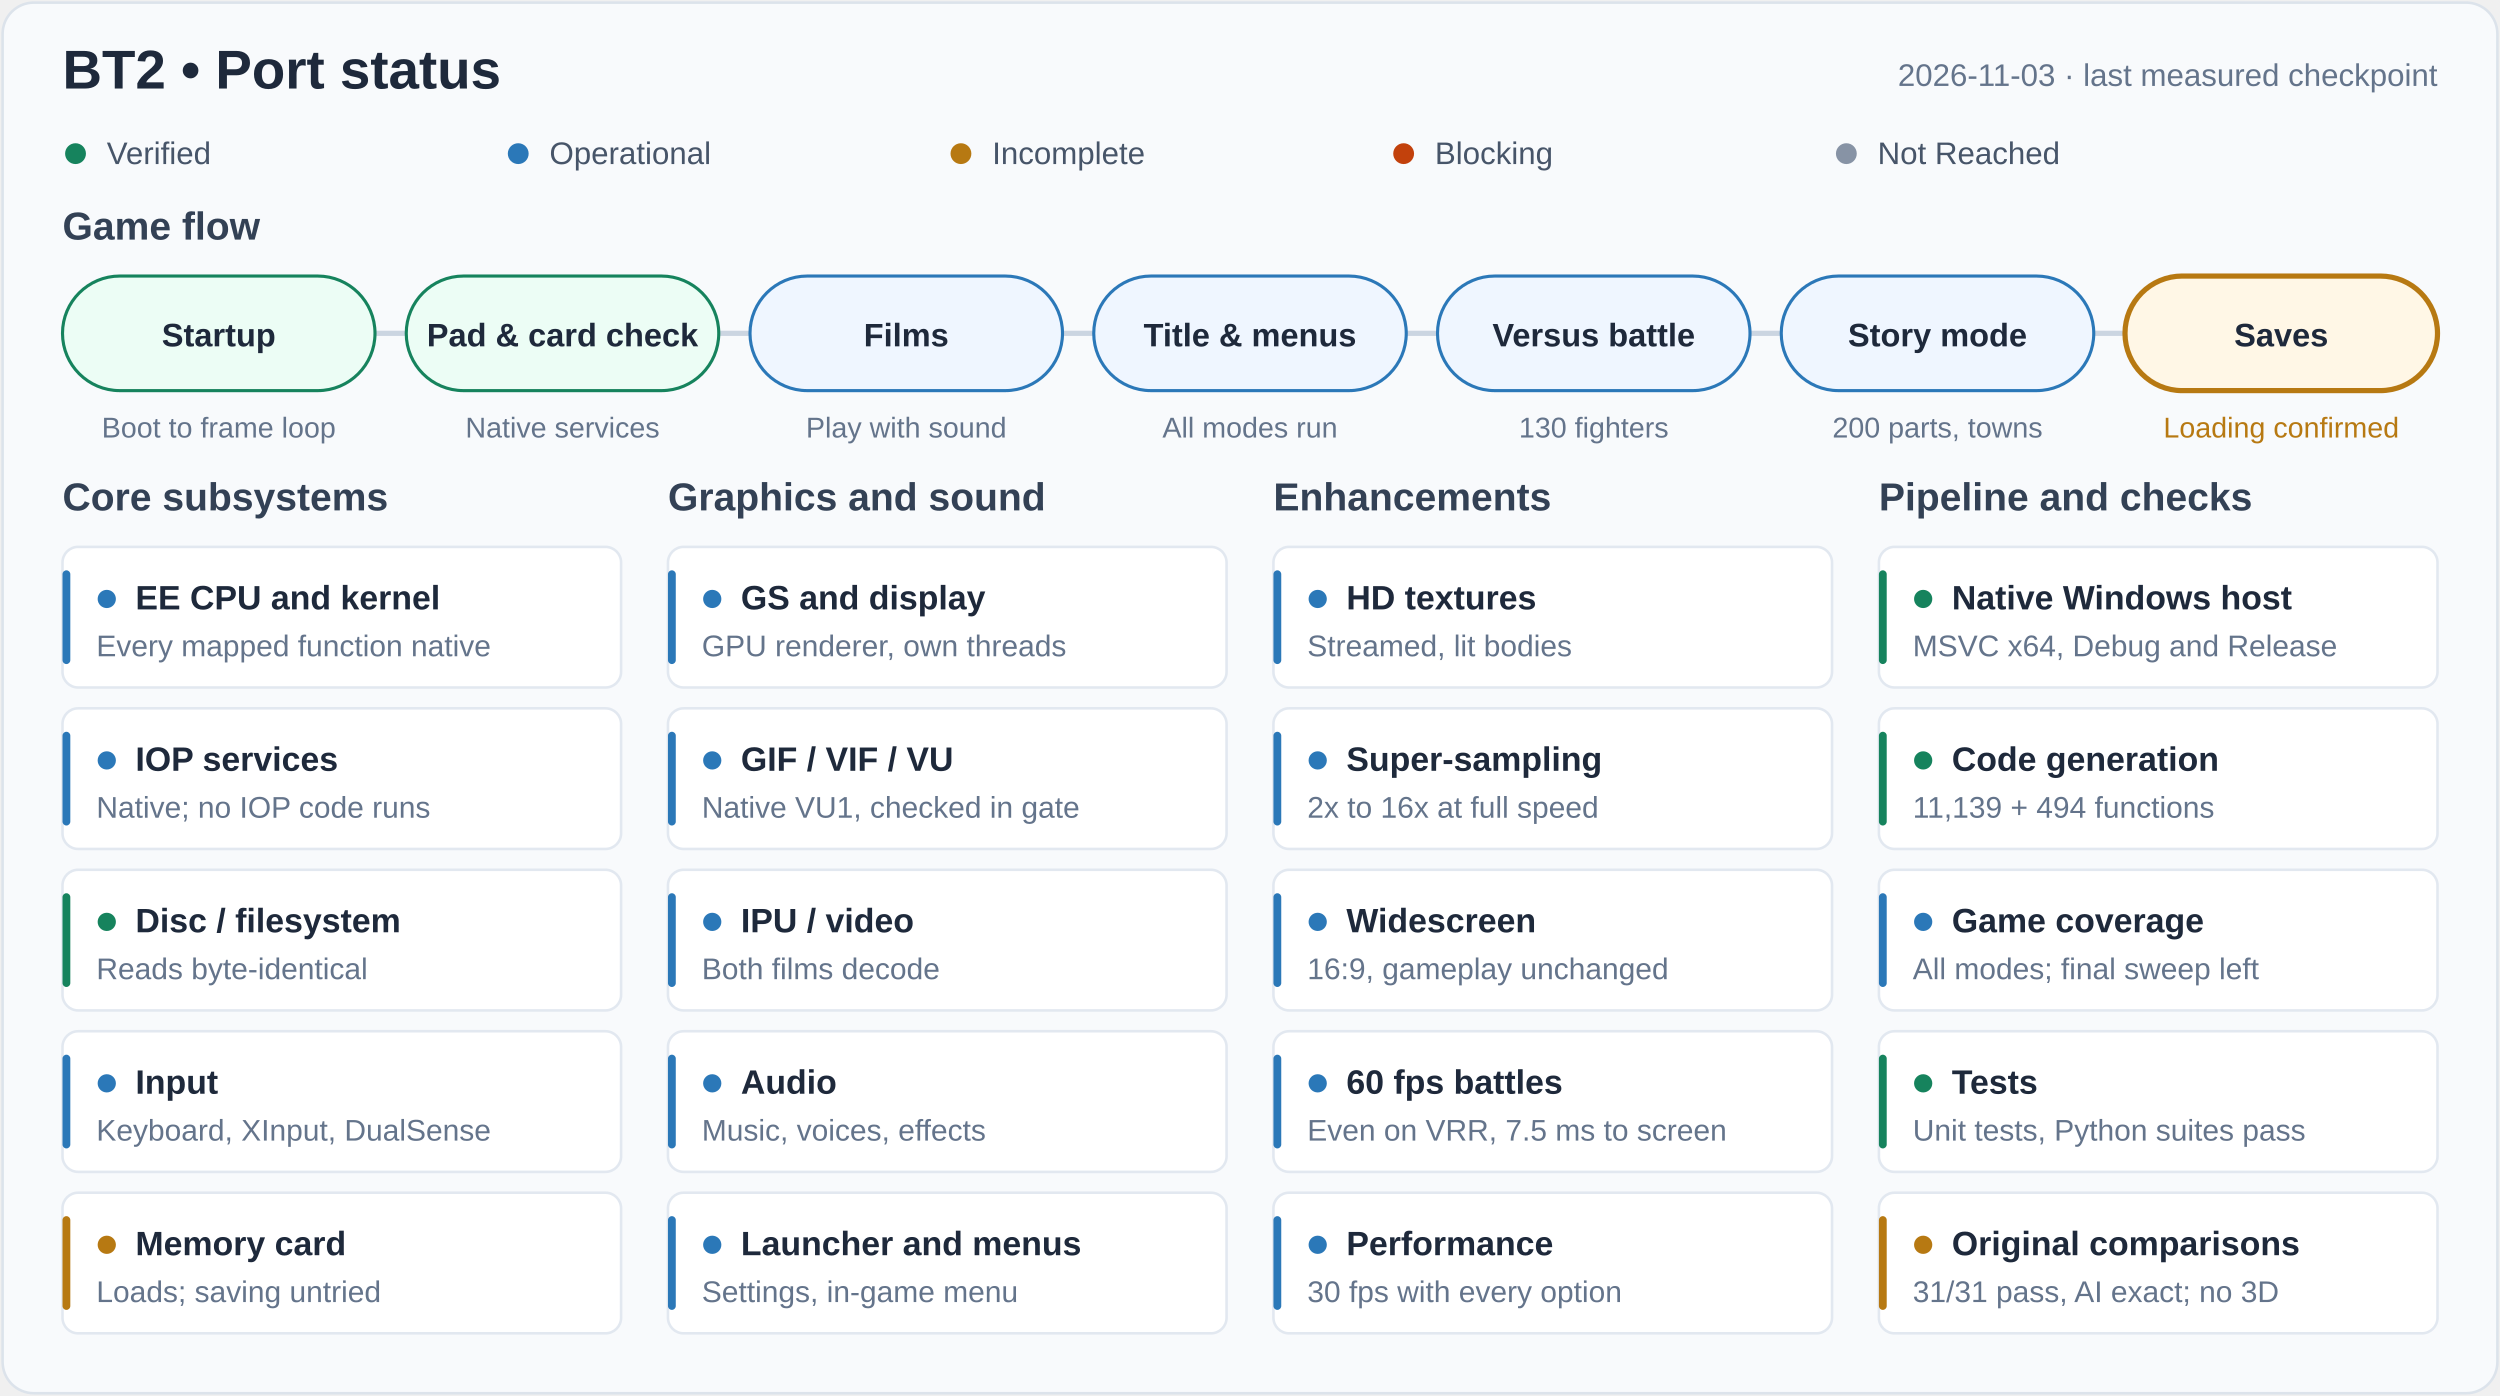
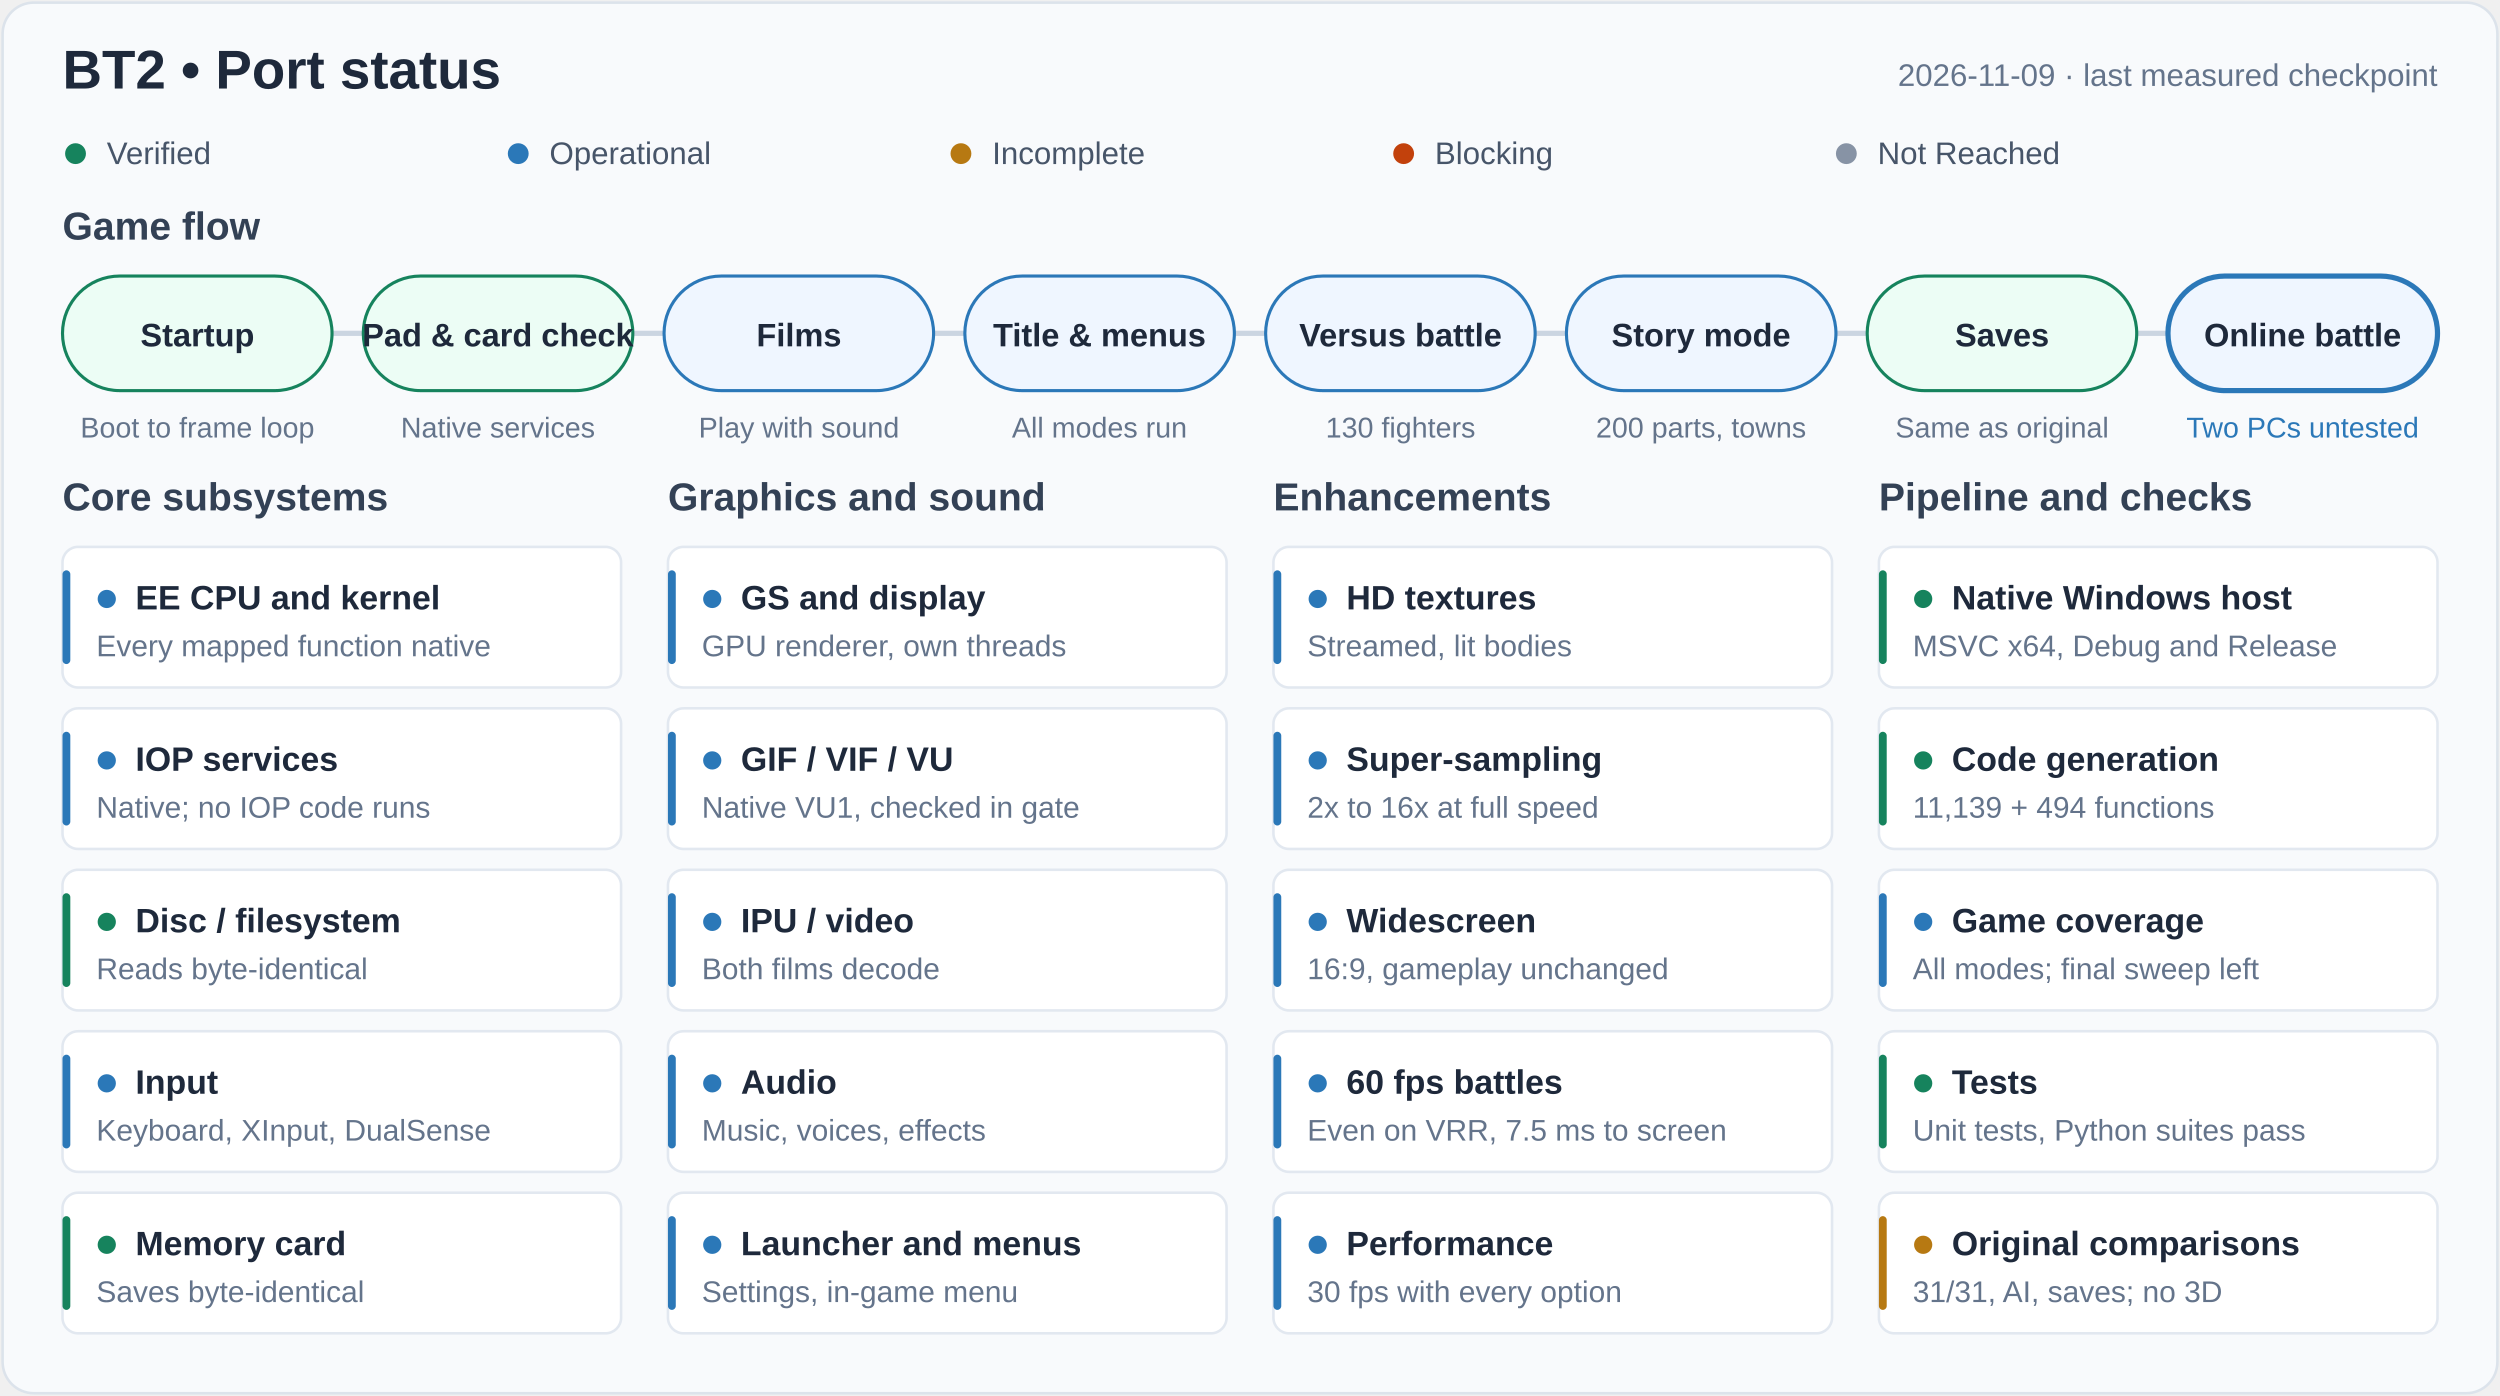
<svg xmlns="http://www.w3.org/2000/svg" width="960" height="536" viewBox="0 0 960 536" role="img" aria-labelledby="title desc">
  <rect x="1" y="1" width="958" height="534" rx="12" fill="#f8fafc" stroke="#dce3eb" />
  <g font-family="Segoe UI,Arial,sans-serif">
    <text x="24" y="34" font-size="21" font-weight="600" fill="#1e293b">BT2 • Port status</text>
-     <text x="936" y="33" text-anchor="end" font-size="12" fill="#64748b">2026-11-03 · last measured checkpoint</text>
+     <text x="936" y="33" text-anchor="end" font-size="12" fill="#64748b">2026-11-09 · last measured checkpoint</text>
    <circle cx="29" cy="59" r="4" fill="#16835d" />
    <text x="41" y="63" font-size="12" fill="#475569">Verified</text>
    <circle cx="199" cy="59" r="4" fill="#2b78b8" />
    <text x="211" y="63" font-size="12" fill="#475569">Operational</text>
    <circle cx="369" cy="59" r="4" fill="#b77912" />
    <text x="381" y="63" font-size="12" fill="#475569">Incomplete</text>
    <circle cx="539" cy="59" r="4" fill="#c2410c" />
    <text x="551" y="63" font-size="12" fill="#475569">Blocking</text>
    <circle cx="709" cy="59" r="4" fill="#8793a5" />
    <text x="721" y="63" font-size="12" fill="#475569">Not Reached</text>
    <text x="24" y="92" font-size="15" font-weight="600" fill="#334155">Game flow</text>
-     <line x1="84.0" y1="128" x2="876.0" y2="128" stroke="#cbd5e1" stroke-width="2" />
-     <g>
-       <rect x="24.0" y="106" width="120.0" height="44" rx="22" fill="#ecfdf5" stroke="#16835d" stroke-width="1.2" />
-       <text x="84.0" y="133" text-anchor="middle" font-size="12.5" font-weight="600" fill="#1e293b">Startup</text>
-       <text x="84.0" y="168" text-anchor="middle" font-size="11" fill="#64748b">Boot to frame loop</text>
-     </g>
-     <g>
-       <rect x="156.0" y="106" width="120.0" height="44" rx="22" fill="#ecfdf5" stroke="#16835d" stroke-width="1.2" />
-       <text x="216.0" y="133" text-anchor="middle" font-size="12.5" font-weight="600" fill="#1e293b">Pad &amp; card check</text>
-       <text x="216.0" y="168" text-anchor="middle" font-size="11" fill="#64748b">Native services</text>
-     </g>
-     <g>
-       <rect x="288.0" y="106" width="120.0" height="44" rx="22" fill="#eff6ff" stroke="#2b78b8" stroke-width="1.2" />
-       <text x="348.0" y="133" text-anchor="middle" font-size="12.5" font-weight="600" fill="#1e293b">Films</text>
-       <text x="348.0" y="168" text-anchor="middle" font-size="11" fill="#64748b">Play with sound</text>
-     </g>
-     <g>
-       <rect x="420.0" y="106" width="120.0" height="44" rx="22" fill="#eff6ff" stroke="#2b78b8" stroke-width="1.2" />
-       <text x="480.0" y="133" text-anchor="middle" font-size="12.5" font-weight="600" fill="#1e293b">Title &amp; menus</text>
-       <text x="480.0" y="168" text-anchor="middle" font-size="11" fill="#64748b">All modes run</text>
-     </g>
-     <g>
-       <rect x="552.0" y="106" width="120.0" height="44" rx="22" fill="#eff6ff" stroke="#2b78b8" stroke-width="1.2" />
-       <text x="612.0" y="133" text-anchor="middle" font-size="12.5" font-weight="600" fill="#1e293b">Versus battle</text>
-       <text x="612.0" y="168" text-anchor="middle" font-size="11" fill="#64748b">130 fighters</text>
-     </g>
-     <g>
-       <rect x="684.0" y="106" width="120.0" height="44" rx="22" fill="#eff6ff" stroke="#2b78b8" stroke-width="1.2" />
-       <text x="744.0" y="133" text-anchor="middle" font-size="12.5" font-weight="600" fill="#1e293b">Story mode</text>
-       <text x="744.0" y="168" text-anchor="middle" font-size="11" fill="#64748b">200 parts, towns</text>
-     </g>
-     <g>
-       <rect x="816.0" y="106" width="120.0" height="44" rx="22" fill="#fff7e6" stroke="#b77912" stroke-width="2" />
-       <text x="876.0" y="133" text-anchor="middle" font-size="12.5" font-weight="600" fill="#1e293b">Saves</text>
-       <text x="876.0" y="168" text-anchor="middle" font-size="11" fill="#b77912">Loading confirmed</text>
+     <line x1="75.8" y1="128" x2="884.2" y2="128" stroke="#cbd5e1" stroke-width="2" />
+     <g>
+       <rect x="24.0" y="106" width="103.5" height="44" rx="22" fill="#ecfdf5" stroke="#16835d" stroke-width="1.2" />
+       <text x="75.8" y="133" text-anchor="middle" font-size="12.5" font-weight="600" fill="#1e293b">Startup</text>
+       <text x="75.8" y="168" text-anchor="middle" font-size="11" fill="#64748b">Boot to frame loop</text>
+     </g>
+     <g>
+       <rect x="139.5" y="106" width="103.5" height="44" rx="22" fill="#ecfdf5" stroke="#16835d" stroke-width="1.2" />
+       <text x="191.2" y="133" text-anchor="middle" font-size="12.5" font-weight="600" fill="#1e293b">Pad &amp; card check</text>
+       <text x="191.2" y="168" text-anchor="middle" font-size="11" fill="#64748b">Native services</text>
+     </g>
+     <g>
+       <rect x="255.0" y="106" width="103.5" height="44" rx="22" fill="#eff6ff" stroke="#2b78b8" stroke-width="1.2" />
+       <text x="306.8" y="133" text-anchor="middle" font-size="12.5" font-weight="600" fill="#1e293b">Films</text>
+       <text x="306.8" y="168" text-anchor="middle" font-size="11" fill="#64748b">Play with sound</text>
+     </g>
+     <g>
+       <rect x="370.5" y="106" width="103.5" height="44" rx="22" fill="#eff6ff" stroke="#2b78b8" stroke-width="1.2" />
+       <text x="422.2" y="133" text-anchor="middle" font-size="12.5" font-weight="600" fill="#1e293b">Title &amp; menus</text>
+       <text x="422.2" y="168" text-anchor="middle" font-size="11" fill="#64748b">All modes run</text>
+     </g>
+     <g>
+       <rect x="486.0" y="106" width="103.5" height="44" rx="22" fill="#eff6ff" stroke="#2b78b8" stroke-width="1.2" />
+       <text x="537.8" y="133" text-anchor="middle" font-size="12.5" font-weight="600" fill="#1e293b">Versus battle</text>
+       <text x="537.8" y="168" text-anchor="middle" font-size="11" fill="#64748b">130 fighters</text>
+     </g>
+     <g>
+       <rect x="601.5" y="106" width="103.5" height="44" rx="22" fill="#eff6ff" stroke="#2b78b8" stroke-width="1.2" />
+       <text x="653.2" y="133" text-anchor="middle" font-size="12.5" font-weight="600" fill="#1e293b">Story mode</text>
+       <text x="653.2" y="168" text-anchor="middle" font-size="11" fill="#64748b">200 parts, towns</text>
+     </g>
+     <g>
+       <rect x="717.0" y="106" width="103.5" height="44" rx="22" fill="#ecfdf5" stroke="#16835d" stroke-width="1.2" />
+       <text x="768.8" y="133" text-anchor="middle" font-size="12.5" font-weight="600" fill="#1e293b">Saves</text>
+       <text x="768.8" y="168" text-anchor="middle" font-size="11" fill="#64748b">Same as original</text>
+     </g>
+     <g>
+       <rect x="832.5" y="106" width="103.5" height="44" rx="22" fill="#eff6ff" stroke="#2b78b8" stroke-width="2" />
+       <text x="884.2" y="133" text-anchor="middle" font-size="12.5" font-weight="600" fill="#1e293b">Online battle</text>
+       <text x="884.2" y="168" text-anchor="middle" font-size="11" fill="#2b78b8">Two PCs untested</text>
    </g>
    <text x="24.0" y="196" font-size="15" font-weight="600" fill="#334155">Core subsystems</text>
    <g>
      <rect x="24.0" y="210" width="214.5" height="54" rx="6" fill="#fff" stroke="#e2e8f0" />
      <rect x="24.0" y="219" width="3" height="36" rx="1.5" fill="#2b78b8" />
      <circle cx="41.0" cy="230" r="3.5" fill="#2b78b8" />
      <text x="52.0" y="234" font-size="13" font-weight="600" fill="#1e293b">EE CPU and kernel</text>
      <text x="37.0" y="252" font-size="11.5" fill="#64748b">Every mapped function native</text>
    </g>
    <g>
      <rect x="24.0" y="272" width="214.5" height="54" rx="6" fill="#fff" stroke="#e2e8f0" />
      <rect x="24.0" y="281" width="3" height="36" rx="1.5" fill="#2b78b8" />
      <circle cx="41.0" cy="292" r="3.5" fill="#2b78b8" />
      <text x="52.0" y="296" font-size="13" font-weight="600" fill="#1e293b">IOP services</text>
      <text x="37.0" y="314" font-size="11.5" fill="#64748b">Native; no IOP code runs</text>
    </g>
    <g>
      <rect x="24.0" y="334" width="214.5" height="54" rx="6" fill="#fff" stroke="#e2e8f0" />
      <rect x="24.0" y="343" width="3" height="36" rx="1.5" fill="#16835d" />
      <circle cx="41.0" cy="354" r="3.5" fill="#16835d" />
      <text x="52.0" y="358" font-size="13" font-weight="600" fill="#1e293b">Disc / filesystem</text>
      <text x="37.0" y="376" font-size="11.5" fill="#64748b">Reads byte-identical</text>
    </g>
    <g>
      <rect x="24.0" y="396" width="214.5" height="54" rx="6" fill="#fff" stroke="#e2e8f0" />
      <rect x="24.0" y="405" width="3" height="36" rx="1.5" fill="#2b78b8" />
      <circle cx="41.0" cy="416" r="3.5" fill="#2b78b8" />
      <text x="52.0" y="420" font-size="13" font-weight="600" fill="#1e293b">Input</text>
      <text x="37.0" y="438" font-size="11.5" fill="#64748b">Keyboard, XInput, DualSense</text>
    </g>
    <g>
      <rect x="24.0" y="458" width="214.5" height="54" rx="6" fill="#fff" stroke="#e2e8f0" />
-       <rect x="24.0" y="467" width="3" height="36" rx="1.5" fill="#b77912" />
-       <circle cx="41.0" cy="478" r="3.5" fill="#b77912" />
+       <rect x="24.0" y="467" width="3" height="36" rx="1.5" fill="#16835d" />
+       <circle cx="41.0" cy="478" r="3.5" fill="#16835d" />
      <text x="52.0" y="482" font-size="13" font-weight="600" fill="#1e293b">Memory card</text>
-       <text x="37.0" y="500" font-size="11.5" fill="#64748b">Loads; saving untried</text>
+       <text x="37.0" y="500" font-size="11.5" fill="#64748b">Saves byte-identical</text>
    </g>
    <text x="256.5" y="196" font-size="15" font-weight="600" fill="#334155">Graphics and sound</text>
    <g>
      <rect x="256.5" y="210" width="214.5" height="54" rx="6" fill="#fff" stroke="#e2e8f0" />
      <rect x="256.5" y="219" width="3" height="36" rx="1.5" fill="#2b78b8" />
      <circle cx="273.5" cy="230" r="3.5" fill="#2b78b8" />
      <text x="284.5" y="234" font-size="13" font-weight="600" fill="#1e293b">GS and display</text>
      <text x="269.5" y="252" font-size="11.5" fill="#64748b">GPU renderer, own threads</text>
    </g>
    <g>
      <rect x="256.5" y="272" width="214.5" height="54" rx="6" fill="#fff" stroke="#e2e8f0" />
      <rect x="256.5" y="281" width="3" height="36" rx="1.5" fill="#2b78b8" />
      <circle cx="273.5" cy="292" r="3.5" fill="#2b78b8" />
      <text x="284.5" y="296" font-size="13" font-weight="600" fill="#1e293b">GIF / VIF / VU</text>
      <text x="269.5" y="314" font-size="11.5" fill="#64748b">Native VU1, checked in gate</text>
    </g>
    <g>
      <rect x="256.5" y="334" width="214.5" height="54" rx="6" fill="#fff" stroke="#e2e8f0" />
      <rect x="256.5" y="343" width="3" height="36" rx="1.5" fill="#2b78b8" />
      <circle cx="273.5" cy="354" r="3.5" fill="#2b78b8" />
      <text x="284.5" y="358" font-size="13" font-weight="600" fill="#1e293b">IPU / video</text>
      <text x="269.5" y="376" font-size="11.5" fill="#64748b">Both films decode</text>
    </g>
    <g>
      <rect x="256.5" y="396" width="214.5" height="54" rx="6" fill="#fff" stroke="#e2e8f0" />
      <rect x="256.5" y="405" width="3" height="36" rx="1.5" fill="#2b78b8" />
      <circle cx="273.5" cy="416" r="3.5" fill="#2b78b8" />
      <text x="284.5" y="420" font-size="13" font-weight="600" fill="#1e293b">Audio</text>
      <text x="269.5" y="438" font-size="11.5" fill="#64748b">Music, voices, effects</text>
    </g>
    <g>
      <rect x="256.5" y="458" width="214.5" height="54" rx="6" fill="#fff" stroke="#e2e8f0" />
      <rect x="256.5" y="467" width="3" height="36" rx="1.5" fill="#2b78b8" />
      <circle cx="273.5" cy="478" r="3.5" fill="#2b78b8" />
      <text x="284.5" y="482" font-size="13" font-weight="600" fill="#1e293b">Launcher and menus</text>
      <text x="269.5" y="500" font-size="11.5" fill="#64748b">Settings, in-game menu</text>
    </g>
    <text x="489.0" y="196" font-size="15" font-weight="600" fill="#334155">Enhancements</text>
    <g>
      <rect x="489.0" y="210" width="214.5" height="54" rx="6" fill="#fff" stroke="#e2e8f0" />
      <rect x="489.0" y="219" width="3" height="36" rx="1.5" fill="#2b78b8" />
      <circle cx="506.0" cy="230" r="3.5" fill="#2b78b8" />
      <text x="517.0" y="234" font-size="13" font-weight="600" fill="#1e293b">HD textures</text>
      <text x="502.0" y="252" font-size="11.5" fill="#64748b">Streamed, lit bodies</text>
    </g>
    <g>
      <rect x="489.0" y="272" width="214.5" height="54" rx="6" fill="#fff" stroke="#e2e8f0" />
      <rect x="489.0" y="281" width="3" height="36" rx="1.5" fill="#2b78b8" />
      <circle cx="506.0" cy="292" r="3.5" fill="#2b78b8" />
      <text x="517.0" y="296" font-size="13" font-weight="600" fill="#1e293b">Super-sampling</text>
      <text x="502.0" y="314" font-size="11.5" fill="#64748b">2x to 16x at full speed</text>
    </g>
    <g>
      <rect x="489.0" y="334" width="214.5" height="54" rx="6" fill="#fff" stroke="#e2e8f0" />
      <rect x="489.0" y="343" width="3" height="36" rx="1.5" fill="#2b78b8" />
      <circle cx="506.0" cy="354" r="3.5" fill="#2b78b8" />
      <text x="517.0" y="358" font-size="13" font-weight="600" fill="#1e293b">Widescreen</text>
      <text x="502.0" y="376" font-size="11.5" fill="#64748b">16:9, gameplay unchanged</text>
    </g>
    <g>
      <rect x="489.0" y="396" width="214.5" height="54" rx="6" fill="#fff" stroke="#e2e8f0" />
      <rect x="489.0" y="405" width="3" height="36" rx="1.5" fill="#2b78b8" />
      <circle cx="506.0" cy="416" r="3.5" fill="#2b78b8" />
      <text x="517.0" y="420" font-size="13" font-weight="600" fill="#1e293b">60 fps battles</text>
      <text x="502.0" y="438" font-size="11.5" fill="#64748b">Even on VRR, 7.5 ms to screen</text>
    </g>
    <g>
      <rect x="489.0" y="458" width="214.5" height="54" rx="6" fill="#fff" stroke="#e2e8f0" />
      <rect x="489.0" y="467" width="3" height="36" rx="1.5" fill="#2b78b8" />
      <circle cx="506.0" cy="478" r="3.5" fill="#2b78b8" />
      <text x="517.0" y="482" font-size="13" font-weight="600" fill="#1e293b">Performance</text>
      <text x="502.0" y="500" font-size="11.5" fill="#64748b">30 fps with every option</text>
    </g>
    <text x="721.5" y="196" font-size="15" font-weight="600" fill="#334155">Pipeline and checks</text>
    <g>
      <rect x="721.5" y="210" width="214.5" height="54" rx="6" fill="#fff" stroke="#e2e8f0" />
      <rect x="721.5" y="219" width="3" height="36" rx="1.5" fill="#16835d" />
      <circle cx="738.5" cy="230" r="3.5" fill="#16835d" />
      <text x="749.5" y="234" font-size="13" font-weight="600" fill="#1e293b">Native Windows host</text>
      <text x="734.5" y="252" font-size="11.5" fill="#64748b">MSVC x64, Debug and Release</text>
    </g>
    <g>
      <rect x="721.5" y="272" width="214.5" height="54" rx="6" fill="#fff" stroke="#e2e8f0" />
      <rect x="721.5" y="281" width="3" height="36" rx="1.5" fill="#16835d" />
      <circle cx="738.5" cy="292" r="3.5" fill="#16835d" />
      <text x="749.5" y="296" font-size="13" font-weight="600" fill="#1e293b">Code generation</text>
      <text x="734.5" y="314" font-size="11.5" fill="#64748b">11,139 + 494 functions</text>
    </g>
    <g>
      <rect x="721.5" y="334" width="214.5" height="54" rx="6" fill="#fff" stroke="#e2e8f0" />
      <rect x="721.5" y="343" width="3" height="36" rx="1.5" fill="#2b78b8" />
      <circle cx="738.5" cy="354" r="3.5" fill="#2b78b8" />
      <text x="749.5" y="358" font-size="13" font-weight="600" fill="#1e293b">Game coverage</text>
      <text x="734.5" y="376" font-size="11.5" fill="#64748b">All modes; final sweep left</text>
    </g>
    <g>
      <rect x="721.5" y="396" width="214.5" height="54" rx="6" fill="#fff" stroke="#e2e8f0" />
      <rect x="721.5" y="405" width="3" height="36" rx="1.5" fill="#16835d" />
      <circle cx="738.5" cy="416" r="3.5" fill="#16835d" />
      <text x="749.5" y="420" font-size="13" font-weight="600" fill="#1e293b">Tests</text>
      <text x="734.5" y="438" font-size="11.5" fill="#64748b">Unit tests, Python suites pass</text>
    </g>
    <g>
      <rect x="721.5" y="458" width="214.5" height="54" rx="6" fill="#fff" stroke="#e2e8f0" />
      <rect x="721.5" y="467" width="3" height="36" rx="1.5" fill="#b77912" />
      <circle cx="738.5" cy="478" r="3.5" fill="#b77912" />
      <text x="749.5" y="482" font-size="13" font-weight="600" fill="#1e293b">Original comparisons</text>
-       <text x="734.5" y="500" font-size="11.5" fill="#64748b">31/31 pass, AI exact; no 3D</text>
+       <text x="734.5" y="500" font-size="11.5" fill="#64748b">31/31, AI, saves; no 3D</text>
    </g>
  </g>
</svg>
